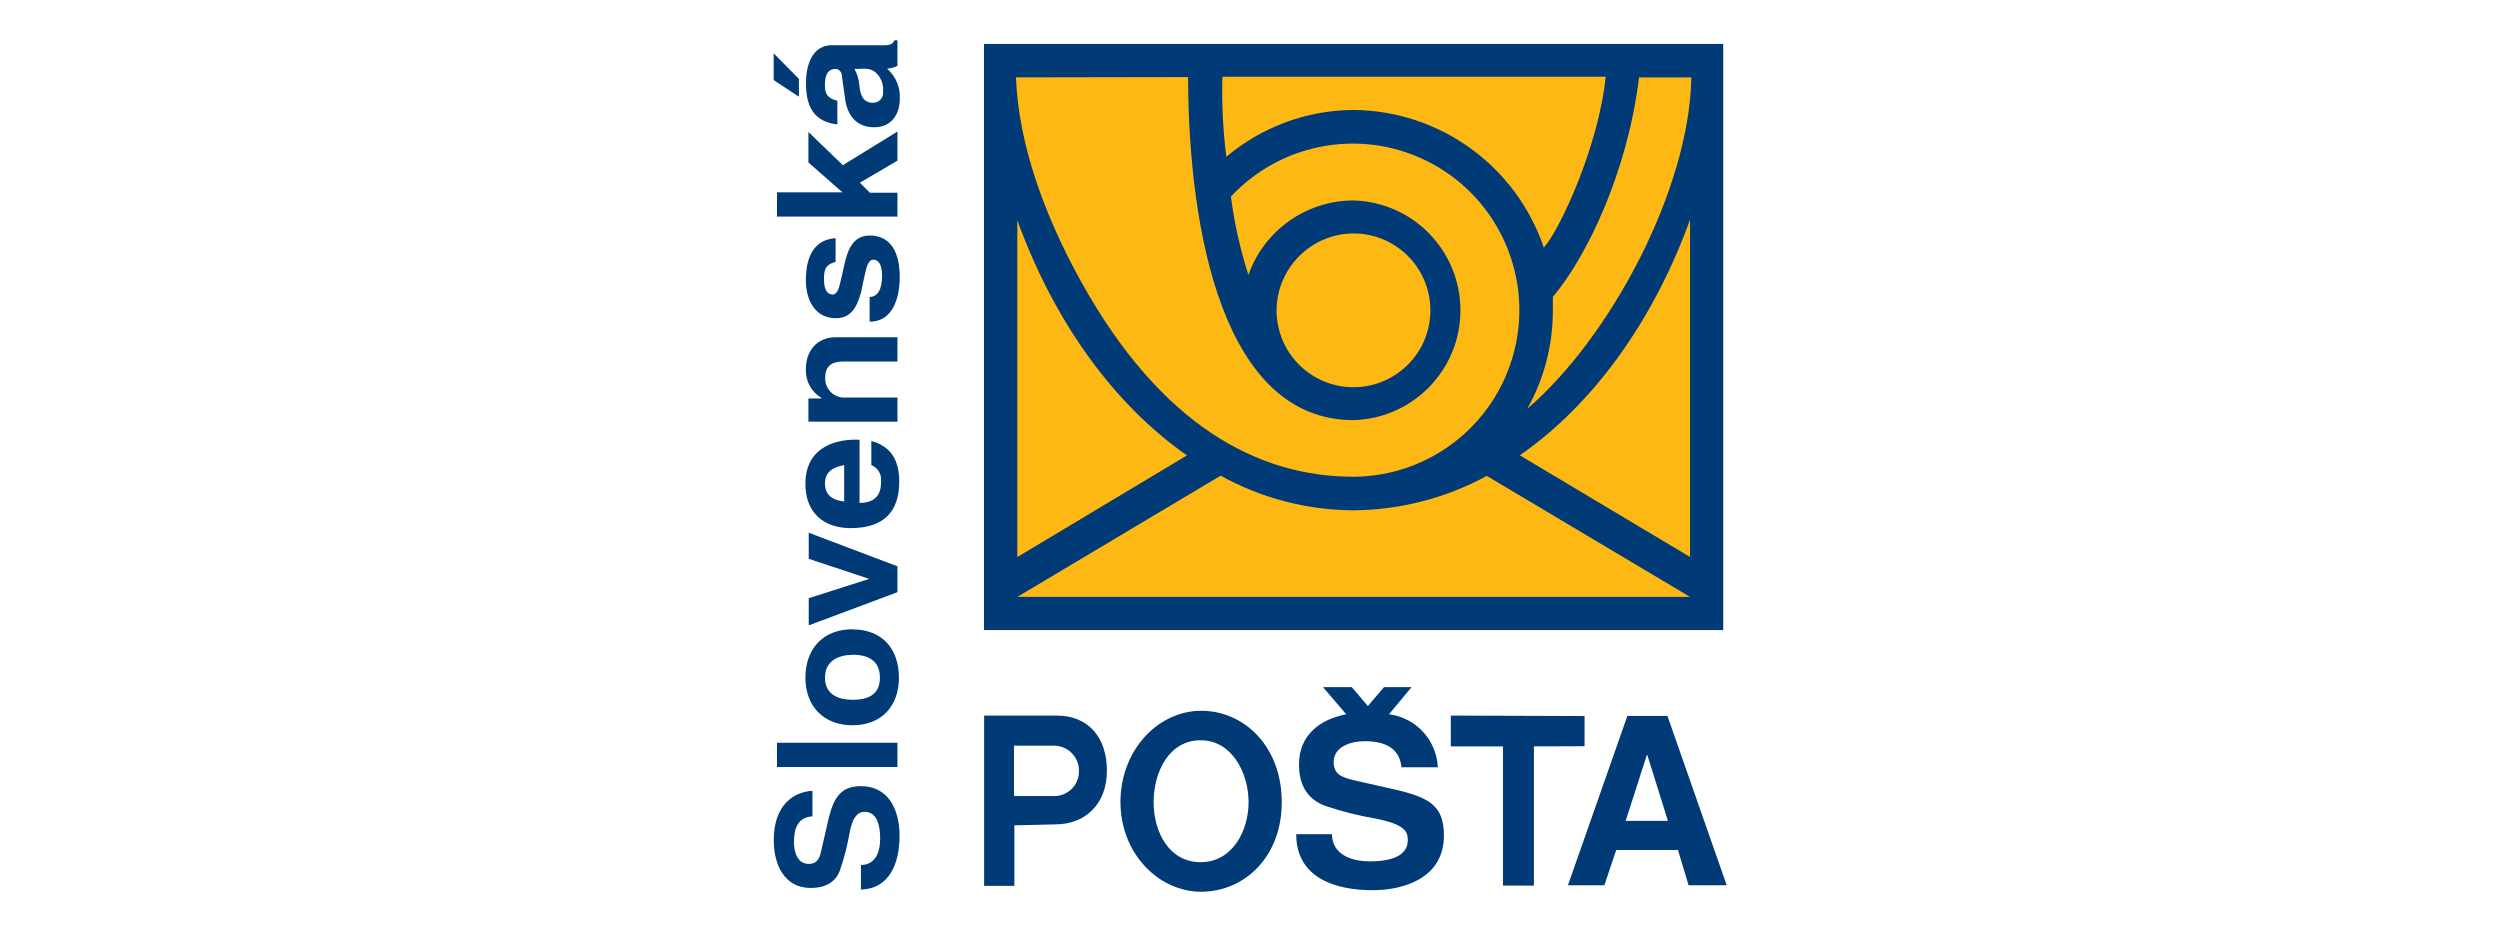
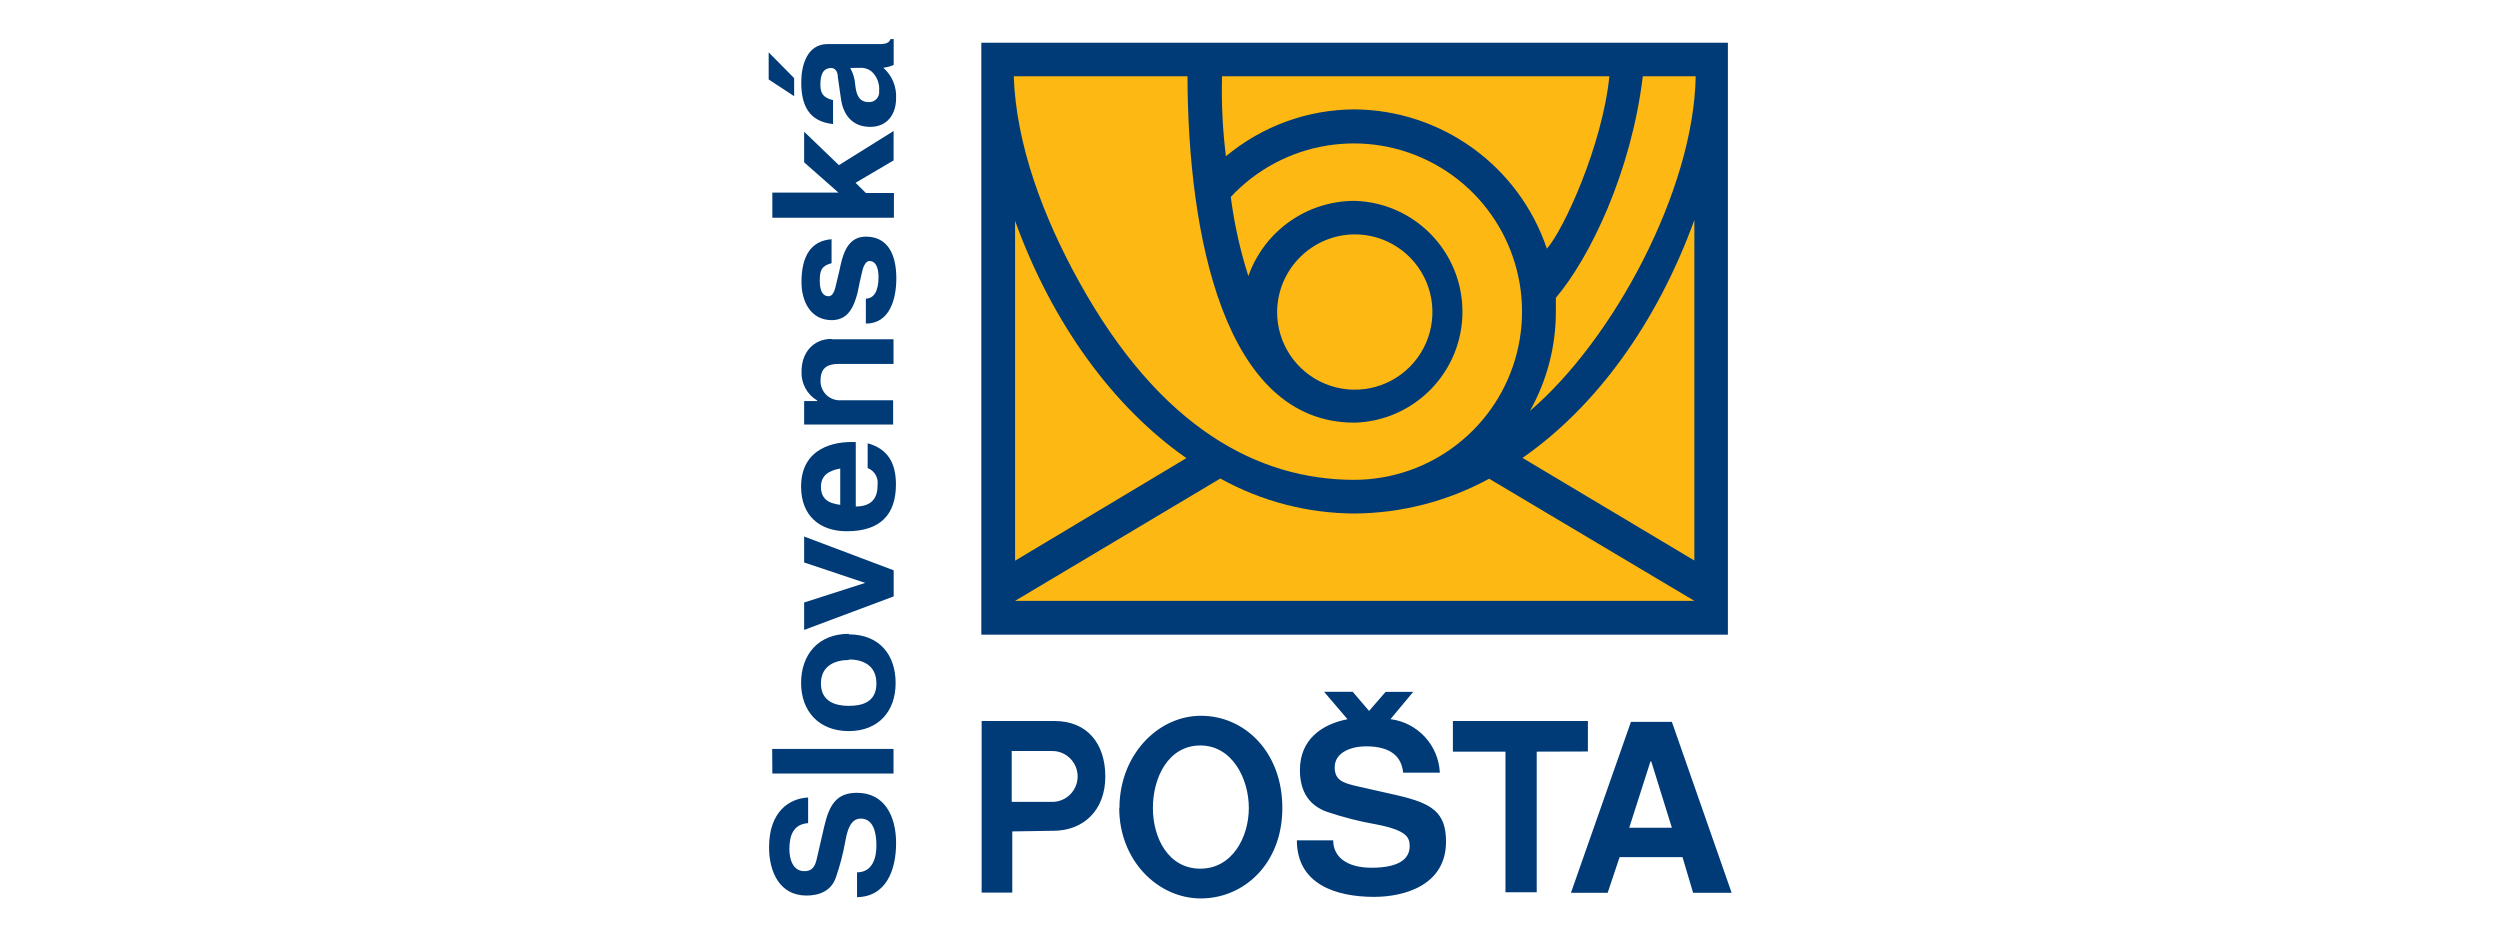
- <svg xmlns="http://www.w3.org/2000/svg" viewBox="0 0 323.13 120.41">
+ <svg xmlns="http://www.w3.org/2000/svg" viewBox="0 0 320 120">
  <defs>
    <style>.a{fill:none;}.b{fill:#003a77;}.b,.c{fill-rule:evenodd;}.c{fill:#fdb813;}</style>
  </defs>
-   <rect class="a" width="323.13" height="120.41" />
-   <path class="b" d="M127.18,5.68h95.55V81.44H127.18V5.68ZM100,6.9l3.26,3.29V12.5L100,10.35Zm7.55-1.05h6.26c.5,0,1.59.11,1.78-.64H116V8.52a4.28,4.28,0,0,1-1.34.36,4.79,4.79,0,0,1,1.64,3.9c0,2.06-1.14,3.67-3.31,3.67s-3.39-1.39-3.73-3.48l-.41-2.92c0-.73-.39-1.14-.84-1.14-1.17,0-1.39,1.05-1.39,2.11s.28,1.67,1.61,2v3.06c-3.06-.34-4.06-2.34-4.06-5.35,0-2.14.72-4.89,3.37-4.89Zm2.89,3.06a5.12,5.12,0,0,1,.64,2.17c.14,1.33.53,2.2,1.76,2.2a1.28,1.28,0,0,0,1.3-1.45,3,3,0,0,0-1-2.51c-.86-.64-1.58-.39-2.67-.41Zm2,16H116V28H100.43V24.86h8.46L104.49,21V17.06l4.45,4.29L116,17v3.76l-4.87,2.86ZM108,30.73v3.12c-1.25.33-1.5.89-1.5,2.22s.39,2,1.14,2c.36,0,.69-.39.89-1.25s.44-1.78.64-2.76c.42-1.89,1.17-3.62,3.23-3.62,2.81,0,3.89,2.29,3.89,5.35,0,2.67-.86,5.79-3.89,5.79v-3.2c1,0,1.61-.92,1.61-2.73,0-.64-.08-2.09-1.17-2.09-.39,0-.72.5-.92,1.34s-.44,1.92-.61,2.81c-.5,1.84-1.22,3.4-3.25,3.42-2.76,0-3.9-2.42-3.9-4.87,0-3.42,1.28-5.29,3.84-5.48ZM108,43.59H116v3.14h-7c-1.22,0-2.34.34-2.34,2.12a2.45,2.45,0,0,0,2.67,2.53H116V54.5H104.49v-3h1.67v-.08a4.07,4.07,0,0,1-2-3.65C104.13,45.45,105.52,43.59,108,43.59Zm4.62,16.53V57c2.64.72,3.61,2.61,3.61,5.26,0,3.87-2,6-6.29,6-3.48,0-5.84-2-5.84-5.71,0-5,4.31-5.85,7-5.71V65c2.11,0,2.81-1.17,2.78-2.78A2.05,2.05,0,0,0,112.65,60.12Zm-3.51,4.71V60.12c-1.42.25-2.48.86-2.48,2.34S107.5,64.63,109.14,64.83Zm-4.65,4L116,73.2v3.34l-11.47,4.29V77.32l7.82-2.5-7.82-2.59V68.81Zm5.73,12.52c3.93,0,6,2.62,6,6.24s-2.19,6.15-6,6.15-6.09-2.54-6.09-6.15S106.27,81.33,110.22,81.33Zm0,3.29c-1.61,0-3.56.64-3.56,2.95s1.92,2.86,3.56,2.86,3.54-.41,3.54-2.86S111.84,84.62,110.22,84.62ZM100.43,96H116v3.14H100.43Zm10.85,19v-3.2c2,0,2.51-1.92,2.48-3.45,0-1.33-.25-3.42-2-3.42-.86,0-1.61.61-2,3a30.82,30.82,0,0,1-1.17,4.48c-.59,1.78-2.15,2.36-3.79,2.36-3.48,0-4.79-3.09-4.79-6.17,0-4.6,2.62-6.27,5-6.38v3.29c-1.92.13-2.39,1.61-2.39,3.34,0,1.28.44,2.81,1.92,2.81,1.11,0,1.42-.78,1.61-1.73l.92-4c.67-2.84,1.62-4.32,4.2-4.32,3.54,0,5,3,5,6.43s-1.25,6.93-5.12,6.93Zm97.62-5.14-1.53,4.56h-4.71l7.68-21.88h5.18l7.66,21.88h-4.93l-1.37-4.56Zm3.95-12.25-2.73,8.49h5.46l-2.65-8.49Zm-14.59-1.14v18h-4v-18h-6.74V92.49l17.29.06v3.9Zm-15.72-7.66h-3.65l-2.09,2.45-2.08-2.45H171l3,3.51c-3.29.64-6.1,2.59-6.1,6.51,0,2.87,1.28,4.54,3.37,5.32a41.59,41.59,0,0,0,6.46,1.64c3.81.75,4.23,1.64,4.23,2.79,0,1.78-1.64,2.75-4.87,2.75s-4.93-1.42-4.93-3.51h-4.62c0,5.63,5,7.24,9.88,7.24,3.87,0,9.21-1.47,9.21-7.07,0-3.73-1.75-4.87-6.15-5.9l-5.65-1.28c-1.36-.36-2.45-.7-2.45-2.31,0-2,2.23-2.7,4-2.7,3.15,0,4.56,1.28,4.76,3.37h4.7a7.23,7.23,0,0,0-6.31-6.85l2.92-3.51Zm-37.72,14.87c0-6.74,4.87-11.81,10.44-11.81s10.41,4.63,10.41,11.81-4.93,11.58-10.41,11.58S144.82,110.36,144.82,103.63Zm4.29,0c0,3.87,2,7.76,6.07,7.76s6.2-4,6.2-7.76-2.14-8-6.2-8-6.07,4.06-6.07,8Zm-18,3v7.82H127.2V92.49h9.38c4.12,0,6.49,2.84,6.49,7.13s-2.78,6.93-6.65,6.93Zm0-3.79h4.92a3.2,3.2,0,0,0,3.43-3.25,3.24,3.24,0,0,0-3.4-3.26h-5v6.51" />
-   <path class="c" d="M174.94,30.17A9.94,9.94,0,1,1,165,40.11,10,10,0,0,1,174.94,30.17ZM131.32,10c.31,8.63,3.68,17.85,8.38,26.34C150,54.94,162.55,61.62,174.94,61.62A21.53,21.53,0,1,0,159.1,25.41a56.67,56.67,0,0,0,2.26,10.13,14.42,14.42,0,0,1,13.58-9.63,14.2,14.2,0,0,1,0,28.39c-16.76,0-21.32-24.18-21.38-44.34Zm27.17,10.28a25.76,25.76,0,0,1,16.45-6.07A26.21,26.21,0,0,1,199.54,32c2.09-2.31,7.1-13.17,8-22.08H158a66.37,66.37,0,0,0,.5,10.28ZM218.61,10h-6.76c-1.48,12.22-6.74,23.16-11.14,28.37,0,.39,0,1.42,0,1.78a25.84,25.84,0,0,1-3.31,12.69C208.09,43.67,218.36,24.55,218.61,10Zm-.17,18.4c-4.78,13.17-12.55,23.88-22,30.45l22,13.14V28.36Zm-86.95.11V72l21.93-13.14C144,52.3,136.25,41.58,131.49,28.47Zm60.68,33,26.27,15.64H131.49l26.28-15.67a35.77,35.77,0,0,0,17.17,4.48,36.7,36.7,0,0,0,17.23-4.45" />
+   <rect class="a" width="320" height="120" />
+   <path class="b" d="M125.61,5.47h95.56V81.24H125.61V5.47ZM98.39,6.7,101.65,10v2.31l-3.26-2.14Zm7.54-1.06h6.27c.5,0,1.58.11,1.78-.64h.41V8.31a4.22,4.22,0,0,1-1.33.36,4.84,4.84,0,0,1,1.64,3.9c0,2.06-1.14,3.67-3.31,3.67s-3.4-1.39-3.73-3.47l-.42-2.93c0-.72-.39-1.14-.83-1.14-1.17,0-1.4,1.06-1.4,2.12s.28,1.67,1.62,2v3.06c-3.06-.33-4.07-2.34-4.07-5.34,0-2.14.73-4.9,3.37-4.9Zm2.9,3.06a5.12,5.12,0,0,1,.64,2.17c.14,1.34.53,2.2,1.75,2.2a1.28,1.28,0,0,0,1.31-1.45,3,3,0,0,0-1-2.5c-.86-.64-1.59-.39-2.67-.42Zm2,16h3.59v3.17H98.86V24.65h8.46l-4.39-3.87V16.86l4.45,4.28,7-4.37v3.76l-4.87,2.87Zm-4.39,5.87v3.12c-1.26.33-1.51.89-1.51,2.23s.39,2,1.14,2c.37,0,.7-.39.89-1.26s.45-1.78.64-2.75c.42-1.89,1.17-3.62,3.23-3.62,2.81,0,3.9,2.28,3.9,5.34,0,2.68-.86,5.79-3.9,5.79v-3.2c1,0,1.62-.92,1.62-2.73,0-.64-.09-2.08-1.17-2.08-.39,0-.73.5-.92,1.33s-.45,1.92-.61,2.81c-.5,1.84-1.23,3.4-3.26,3.43-2.75,0-3.9-2.42-3.9-4.87,0-3.43,1.28-5.29,3.85-5.49Zm0,12.86h7.93v3.15h-7c-1.23,0-2.34.33-2.34,2.11a2.45,2.45,0,0,0,2.67,2.54h6.62v3.11H102.93V51.34h1.67v-.08a4.07,4.07,0,0,1-2-3.65C102.56,45.25,104,43.38,106.46,43.38Zm4.62,16.54V56.74c2.65.73,3.62,2.62,3.62,5.26,0,3.87-2,6-6.29,6-3.48,0-5.85-2-5.85-5.71,0-5,4.32-5.84,7-5.7v8.24c2.12,0,2.81-1.17,2.79-2.79A2,2,0,0,0,111.08,59.92Zm-3.51,4.7v-4.7c-1.41.25-2.47.86-2.47,2.33S105.93,64.43,107.57,64.62Zm-4.64,4L114.39,73v3.34l-11.46,4.29V77.12l7.82-2.51L102.93,72V68.6Zm5.73,12.53c3.92,0,6,2.61,6,6.23s-2.2,6.15-6,6.15-6.1-2.53-6.1-6.15S104.71,81.13,108.66,81.13Zm0,3.28c-1.61,0-3.56.64-3.56,3s1.92,2.87,3.56,2.87,3.54-.42,3.54-2.87S110.27,84.41,108.66,84.41Zm-9.8,11.38h15.53v3.15H98.86Zm10.86,19v-3.2c2,0,2.5-1.92,2.48-3.45,0-1.34-.26-3.43-2-3.43-.87,0-1.62.62-2,3a29.59,29.59,0,0,1-1.17,4.48c-.58,1.78-2.14,2.37-3.78,2.37-3.48,0-4.79-3.09-4.79-6.18,0-4.59,2.62-6.26,5-6.37v3.28c-1.92.14-2.4,1.61-2.4,3.34,0,1.28.45,2.81,1.92,2.81,1.12,0,1.42-.78,1.62-1.72l.92-4c.66-2.84,1.61-4.31,4.2-4.31,3.53,0,5,3,5,6.43s-1.25,6.93-5.12,6.93Zm97.61-5.15-1.53,4.57h-4.7l7.68-21.88H214l7.65,21.88h-4.93l-1.36-4.57Zm3.95-12.25-2.72,8.49H214l-2.64-8.49ZM196.7,96.21v18h-4v-18h-6.73V92.29l17.28,0v3.9ZM181,88.56h-3.64L175.24,91l-2.09-2.45h-3.67l3,3.51c-3.28.64-6.09,2.58-6.09,6.51,0,2.86,1.28,4.53,3.37,5.31a42.65,42.65,0,0,0,6.45,1.65c3.82.75,4.23,1.64,4.23,2.78,0,1.78-1.64,2.76-4.87,2.76s-4.92-1.42-4.92-3.51H166c0,5.62,5,7.24,9.88,7.24,3.87,0,9.21-1.48,9.21-7.07,0-3.73-1.75-4.88-6.15-5.91l-5.65-1.28c-1.37-.36-2.45-.69-2.45-2.31,0-2,2.23-2.7,4-2.7,3.14,0,4.56,1.28,4.76,3.37h4.7a7.25,7.25,0,0,0-6.32-6.85l2.92-3.5Zm-37.71,14.86c0-6.73,4.87-11.8,10.44-11.8s10.41,4.62,10.41,11.8S159.18,115,153.7,115,143.26,110.16,143.26,103.42Zm4.28,0c0,3.87,2,7.77,6.07,7.77s6.21-4,6.21-7.77-2.14-8-6.21-8-6.07,4.07-6.07,8Zm-18,3v7.83h-3.92V92.29H135c4.12,0,6.48,2.84,6.48,7.12s-2.78,6.93-6.65,6.93Zm0-3.78h4.93a3.26,3.26,0,1,0,0-6.51h-5v6.51" />
+   <path class="c" d="M173.37,30a9.94,9.94,0,1,1-9.9,9.93A10,10,0,0,1,173.37,30ZM129.76,9.76c.3,8.63,3.67,17.84,8.38,26.33C148.46,54.74,161,61.42,173.37,61.42a21.53,21.53,0,1,0-15.83-36.21,57.6,57.6,0,0,0,2.25,10.13,14.43,14.43,0,0,1,13.58-9.63,14.2,14.2,0,0,1,0,28.39c-16.75,0-21.32-24.19-21.37-44.34ZM156.92,20A25.85,25.85,0,0,1,173.37,14,26.21,26.21,0,0,1,198,31.83c2.09-2.31,7.1-13.16,8-22.07H156.42a68.75,68.75,0,0,0,.5,10.27ZM217.05,9.76h-6.77c-1.47,12.22-6.73,23.16-11.13,28.36,0,.39,0,1.42,0,1.78a25.92,25.92,0,0,1-3.32,12.7C206.52,43.47,216.8,24.34,217.05,9.76Zm-.17,18.4c-4.79,13.16-12.55,23.88-22,30.45l22,13.14V28.16Zm-86.95.11v43.5l21.93-13.13C142.48,52.1,134.68,41.38,129.93,28.27Zm60.67,33,26.28,15.64H129.93L156.2,61.25a35.69,35.69,0,0,0,17.17,4.48,36.55,36.55,0,0,0,17.23-4.45" />
</svg>
